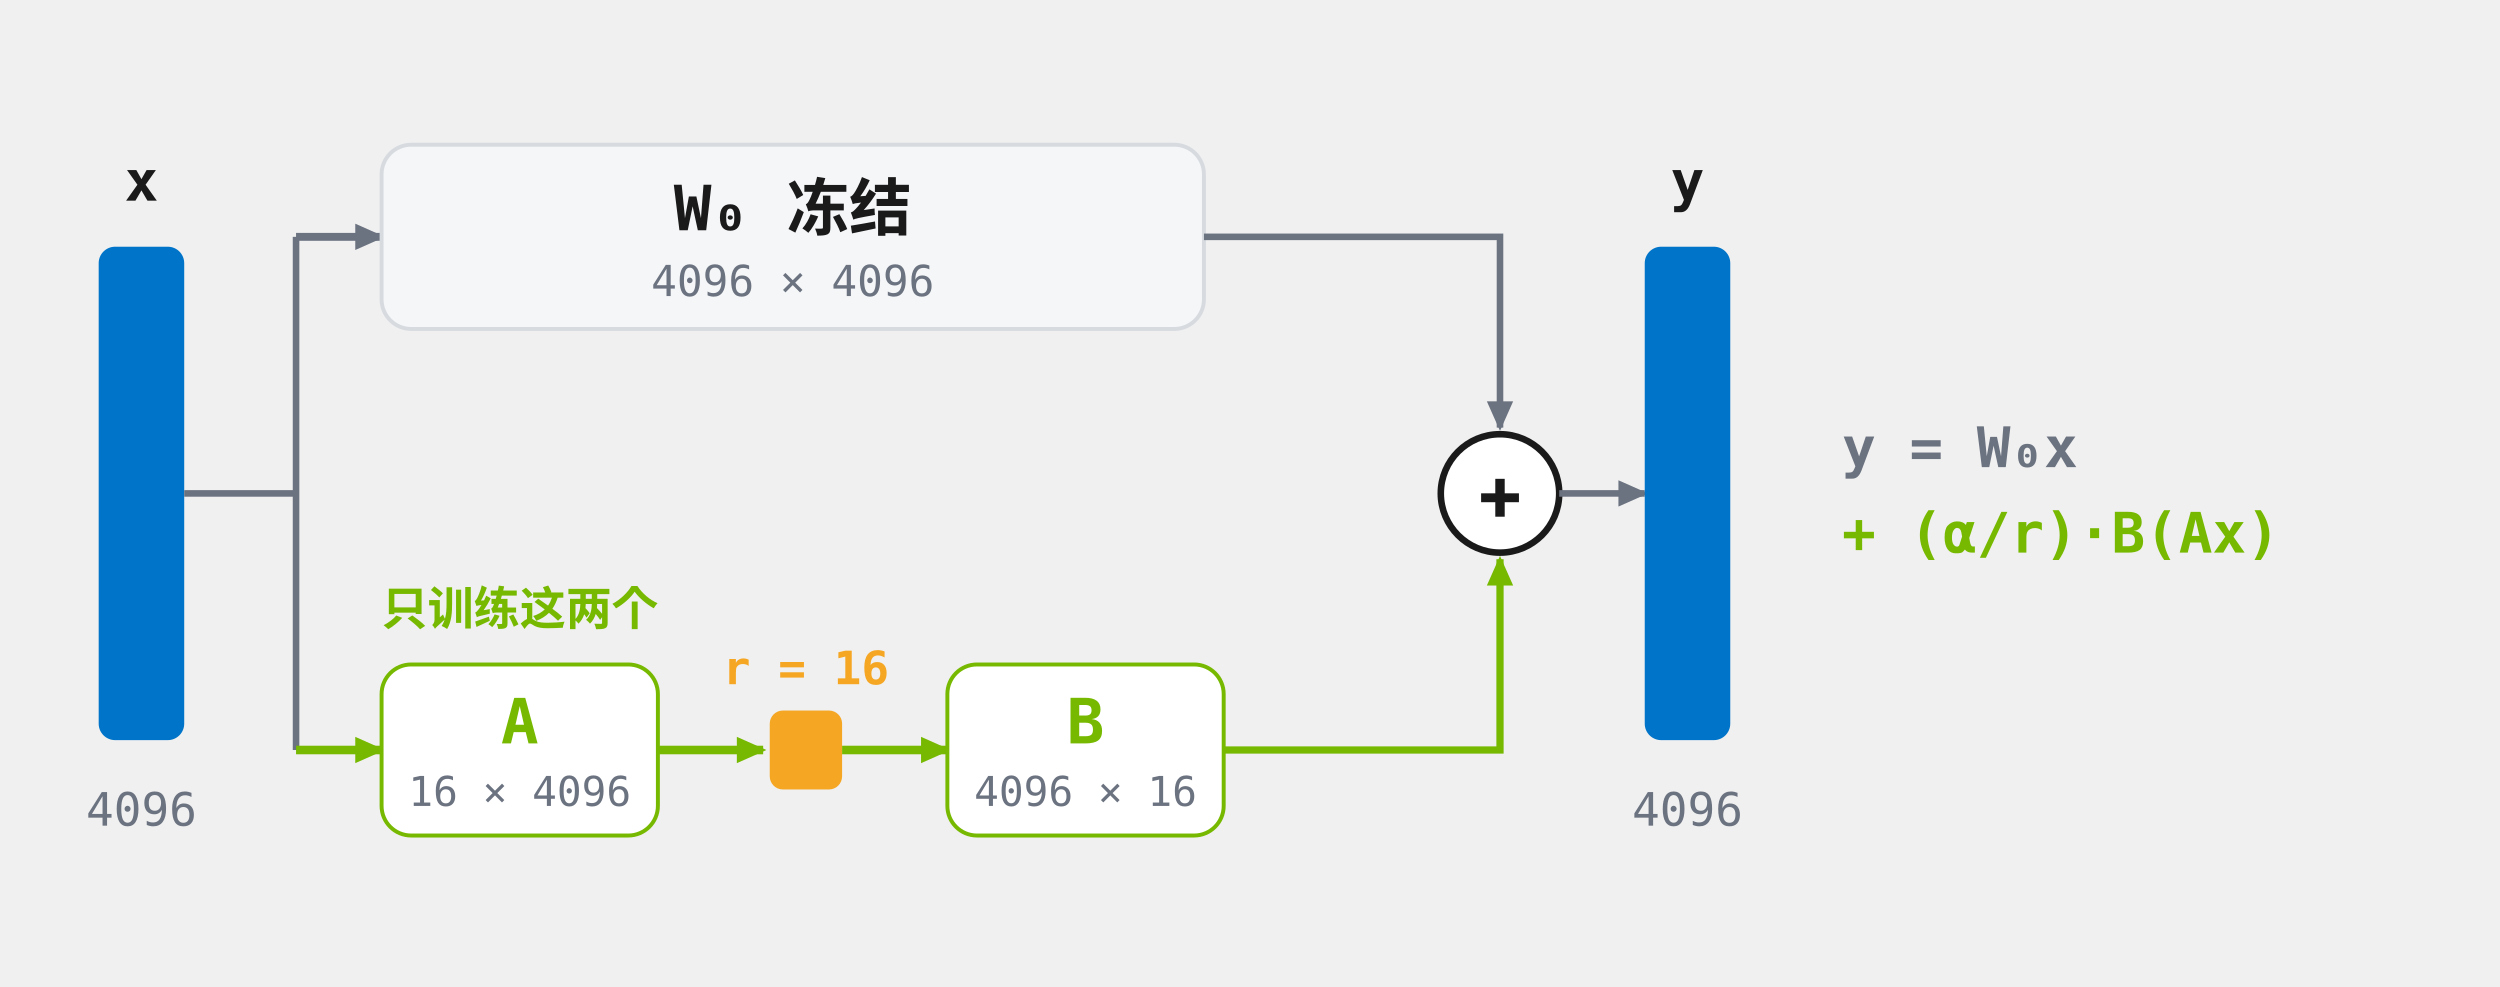
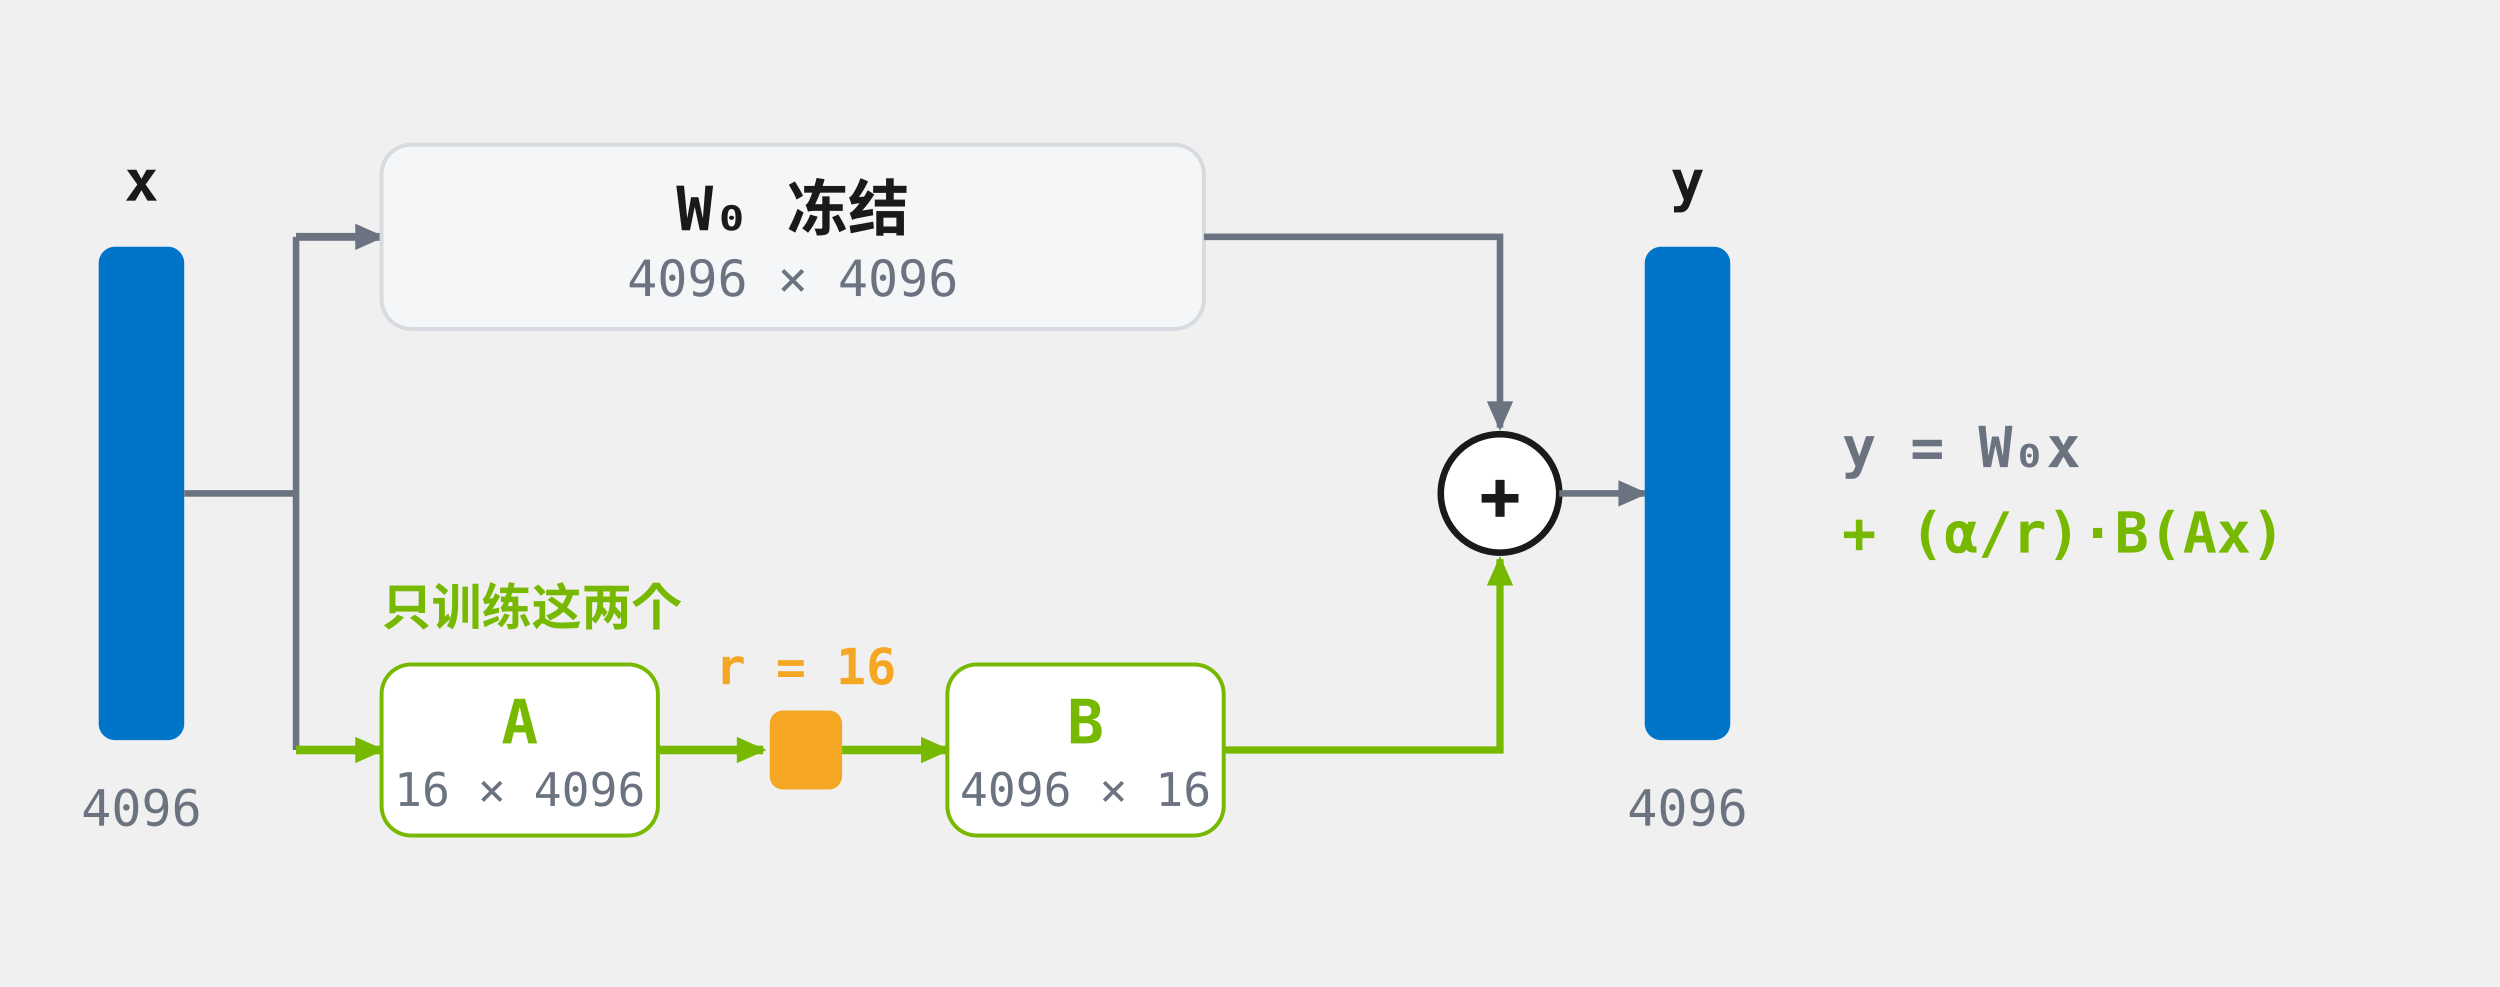
<svg xmlns="http://www.w3.org/2000/svg" viewBox="0 0 760 300" width="760" height="300" role="img" aria-label="LoRA 结构：主路 W0 冻结，旁路 A 降维到 r 再由 B 升维，两路相加">
  <style>.m{font-family:"JetBrains Mono","SF Mono",Menlo,Consolas,monospace}.s{font-family:-apple-system,BlinkMacSystemFont,"Segoe UI","PingFang SC","Noto Sans SC",sans-serif}</style>
  <defs>
    <marker id="aG" markerUnits="userSpaceOnUse" markerWidth="10" markerHeight="10" refX="8" refY="5" orient="auto">
      <path d="M0 1 9 5 0 9z" fill="#76B900" />
    </marker>
    <marker id="aS" markerUnits="userSpaceOnUse" markerWidth="10" markerHeight="10" refX="8" refY="5" orient="auto">
      <path d="M0 1 9 5 0 9z" fill="#6B7280" />
    </marker>
  </defs>
  <rect x="30" y="75.0" width="26" height="150" rx="5" fill="#0074C8" />
-   <text x="43" y="61.0" class="m" font-size="17" fill="#1A1A1A" text-anchor="middle" font-weight="700">x</text>
-   <text x="43" y="251.0" class="m" font-size="14" fill="#6B7280" text-anchor="middle" font-weight="400">4096</text>
+   <text x="43" y="61.0" class="m" font-size="17.2" fill="#1A1A1A" text-anchor="middle" font-weight="700">x</text>
+   <text x="43" y="251.0" class="m" font-size="15.2" fill="#6B7280" text-anchor="middle" font-weight="400">4096</text>
  <path d="M56 150h34" stroke="#6B7280" stroke-width="2" />
  <path d="M90 150V72M90 150V228" stroke="#6B7280" stroke-width="2" />
  <path d="M90 72h26" stroke="#6B7280" stroke-width="2.4" marker-end="url(#aS)" />
  <rect x="116" y="44" width="250" height="56" rx="9" fill="#F5F6F8" stroke="#D7DBE0" stroke-width="1.2" />
-   <text x="241" y="70" class="m" font-size="19" fill="#1A1A1A" text-anchor="middle" font-weight="700">W₀   冻结</text>
-   <text x="241" y="90" class="m" font-size="13" fill="#6B7280" text-anchor="middle" font-weight="400">4096 × 4096</text>
+   <text x="241" y="70" class="m" font-size="18.6" fill="#1A1A1A" text-anchor="middle" font-weight="700">W₀   冻结</text>
+   <text x="241" y="90" class="m" font-size="15.2" fill="#6B7280" text-anchor="middle" font-weight="400">4096 × 4096</text>
  <path d="M366 72h90v58" fill="none" stroke="#6B7280" stroke-width="2" marker-end="url(#aS)" />
  <path d="M90 228h26" stroke="#76B900" stroke-width="2.6" marker-end="url(#aG)" />
  <rect x="116" y="202" width="84" height="52" rx="9" fill="#FFFFFF" stroke="#76B900" stroke-width="1.2" />
-   <text x="158" y="226" class="m" font-size="19" fill="#76B900" text-anchor="middle" font-weight="700">A</text>
-   <text x="158" y="245" class="m" font-size="12.5" fill="#6B7280" text-anchor="middle" font-weight="400">16 × 4096</text>
+   <text x="158" y="226" class="m" font-size="18.6" fill="#76B900" text-anchor="middle" font-weight="700">A</text>
+   <text x="158" y="245" class="m" font-size="14.1" fill="#6B7280" text-anchor="middle" font-weight="400">16 × 4096</text>
  <path d="M200 228h32" stroke="#76B900" stroke-width="2.6" marker-end="url(#aG)" />
  <rect x="234" y="216" width="22" height="24" rx="4" fill="#F5A623" />
-   <text x="245" y="208" class="m" font-size="14" fill="#F5A623" text-anchor="middle" font-weight="700">r = 16</text>
+   <text x="245" y="208" class="m" font-size="15.2" fill="#F5A623" text-anchor="middle" font-weight="700">r = 16</text>
  <path d="M256 228h32" stroke="#76B900" stroke-width="2.6" marker-end="url(#aG)" />
  <rect x="288" y="202" width="84" height="52" rx="9" fill="#FFFFFF" stroke="#76B900" stroke-width="1.2" />
-   <text x="330" y="226" class="m" font-size="19" fill="#76B900" text-anchor="middle" font-weight="700">B</text>
-   <text x="330" y="245" class="m" font-size="12.5" fill="#6B7280" text-anchor="middle" font-weight="400">4096 × 16</text>
-   <text x="116" y="190" class="s" font-size="14" fill="#76B900" text-anchor="start" font-weight="700">只训练这两个</text>
+   <text x="330" y="226" class="m" font-size="18.6" fill="#76B900" text-anchor="middle" font-weight="700">B</text>
+   <text x="330" y="245" class="m" font-size="14.1" fill="#6B7280" text-anchor="middle" font-weight="400">4096 × 16</text>
+   <text x="116" y="190" class="s" font-size="15.2" fill="#76B900" text-anchor="start" font-weight="700">只训练这两个</text>
  <path d="M372 228h84v-58" fill="none" stroke="#76B900" stroke-width="2.2" marker-end="url(#aG)" />
  <circle cx="456" cy="150" r="18" fill="#FFFFFF" stroke="#1A1A1A" stroke-width="2" />
-   <text x="456" y="158" class="s" font-size="23" fill="#1A1A1A" text-anchor="middle" font-weight="700">+</text>
+   <text x="456" y="158" class="s" font-size="22.4" fill="#1A1A1A" text-anchor="middle" font-weight="700">+</text>
  <path d="M474 150h26" stroke="#6B7280" stroke-width="2" marker-end="url(#aS)" />
  <rect x="500" y="75.0" width="26" height="150" rx="5" fill="#0074C8" />
-   <text x="513" y="61.0" class="m" font-size="17" fill="#1A1A1A" text-anchor="middle" font-weight="700">y</text>
-   <text x="513" y="251.0" class="m" font-size="14" fill="#6B7280" text-anchor="middle" font-weight="400">4096</text>
-   <text x="560" y="142" class="m" font-size="17" fill="#6B7280" text-anchor="start" font-weight="600">y = W₀x</text>
-   <text x="560" y="168" class="m" font-size="17" fill="#76B900" text-anchor="start" font-weight="700">  + (α/r)·B(Ax)</text>
+   <text x="513" y="61.0" class="m" font-size="17.2" fill="#1A1A1A" text-anchor="middle" font-weight="700">y</text>
+   <text x="513" y="251.0" class="m" font-size="15.2" fill="#6B7280" text-anchor="middle" font-weight="400">4096</text>
+   <text x="560" y="142" class="m" font-size="17.2" fill="#6B7280" text-anchor="start" font-weight="600">y = W₀x</text>
+   <text x="560" y="168" class="m" font-size="17.2" fill="#76B900" text-anchor="start" font-weight="700">  + (α/r)·B(Ax)</text>
</svg>
